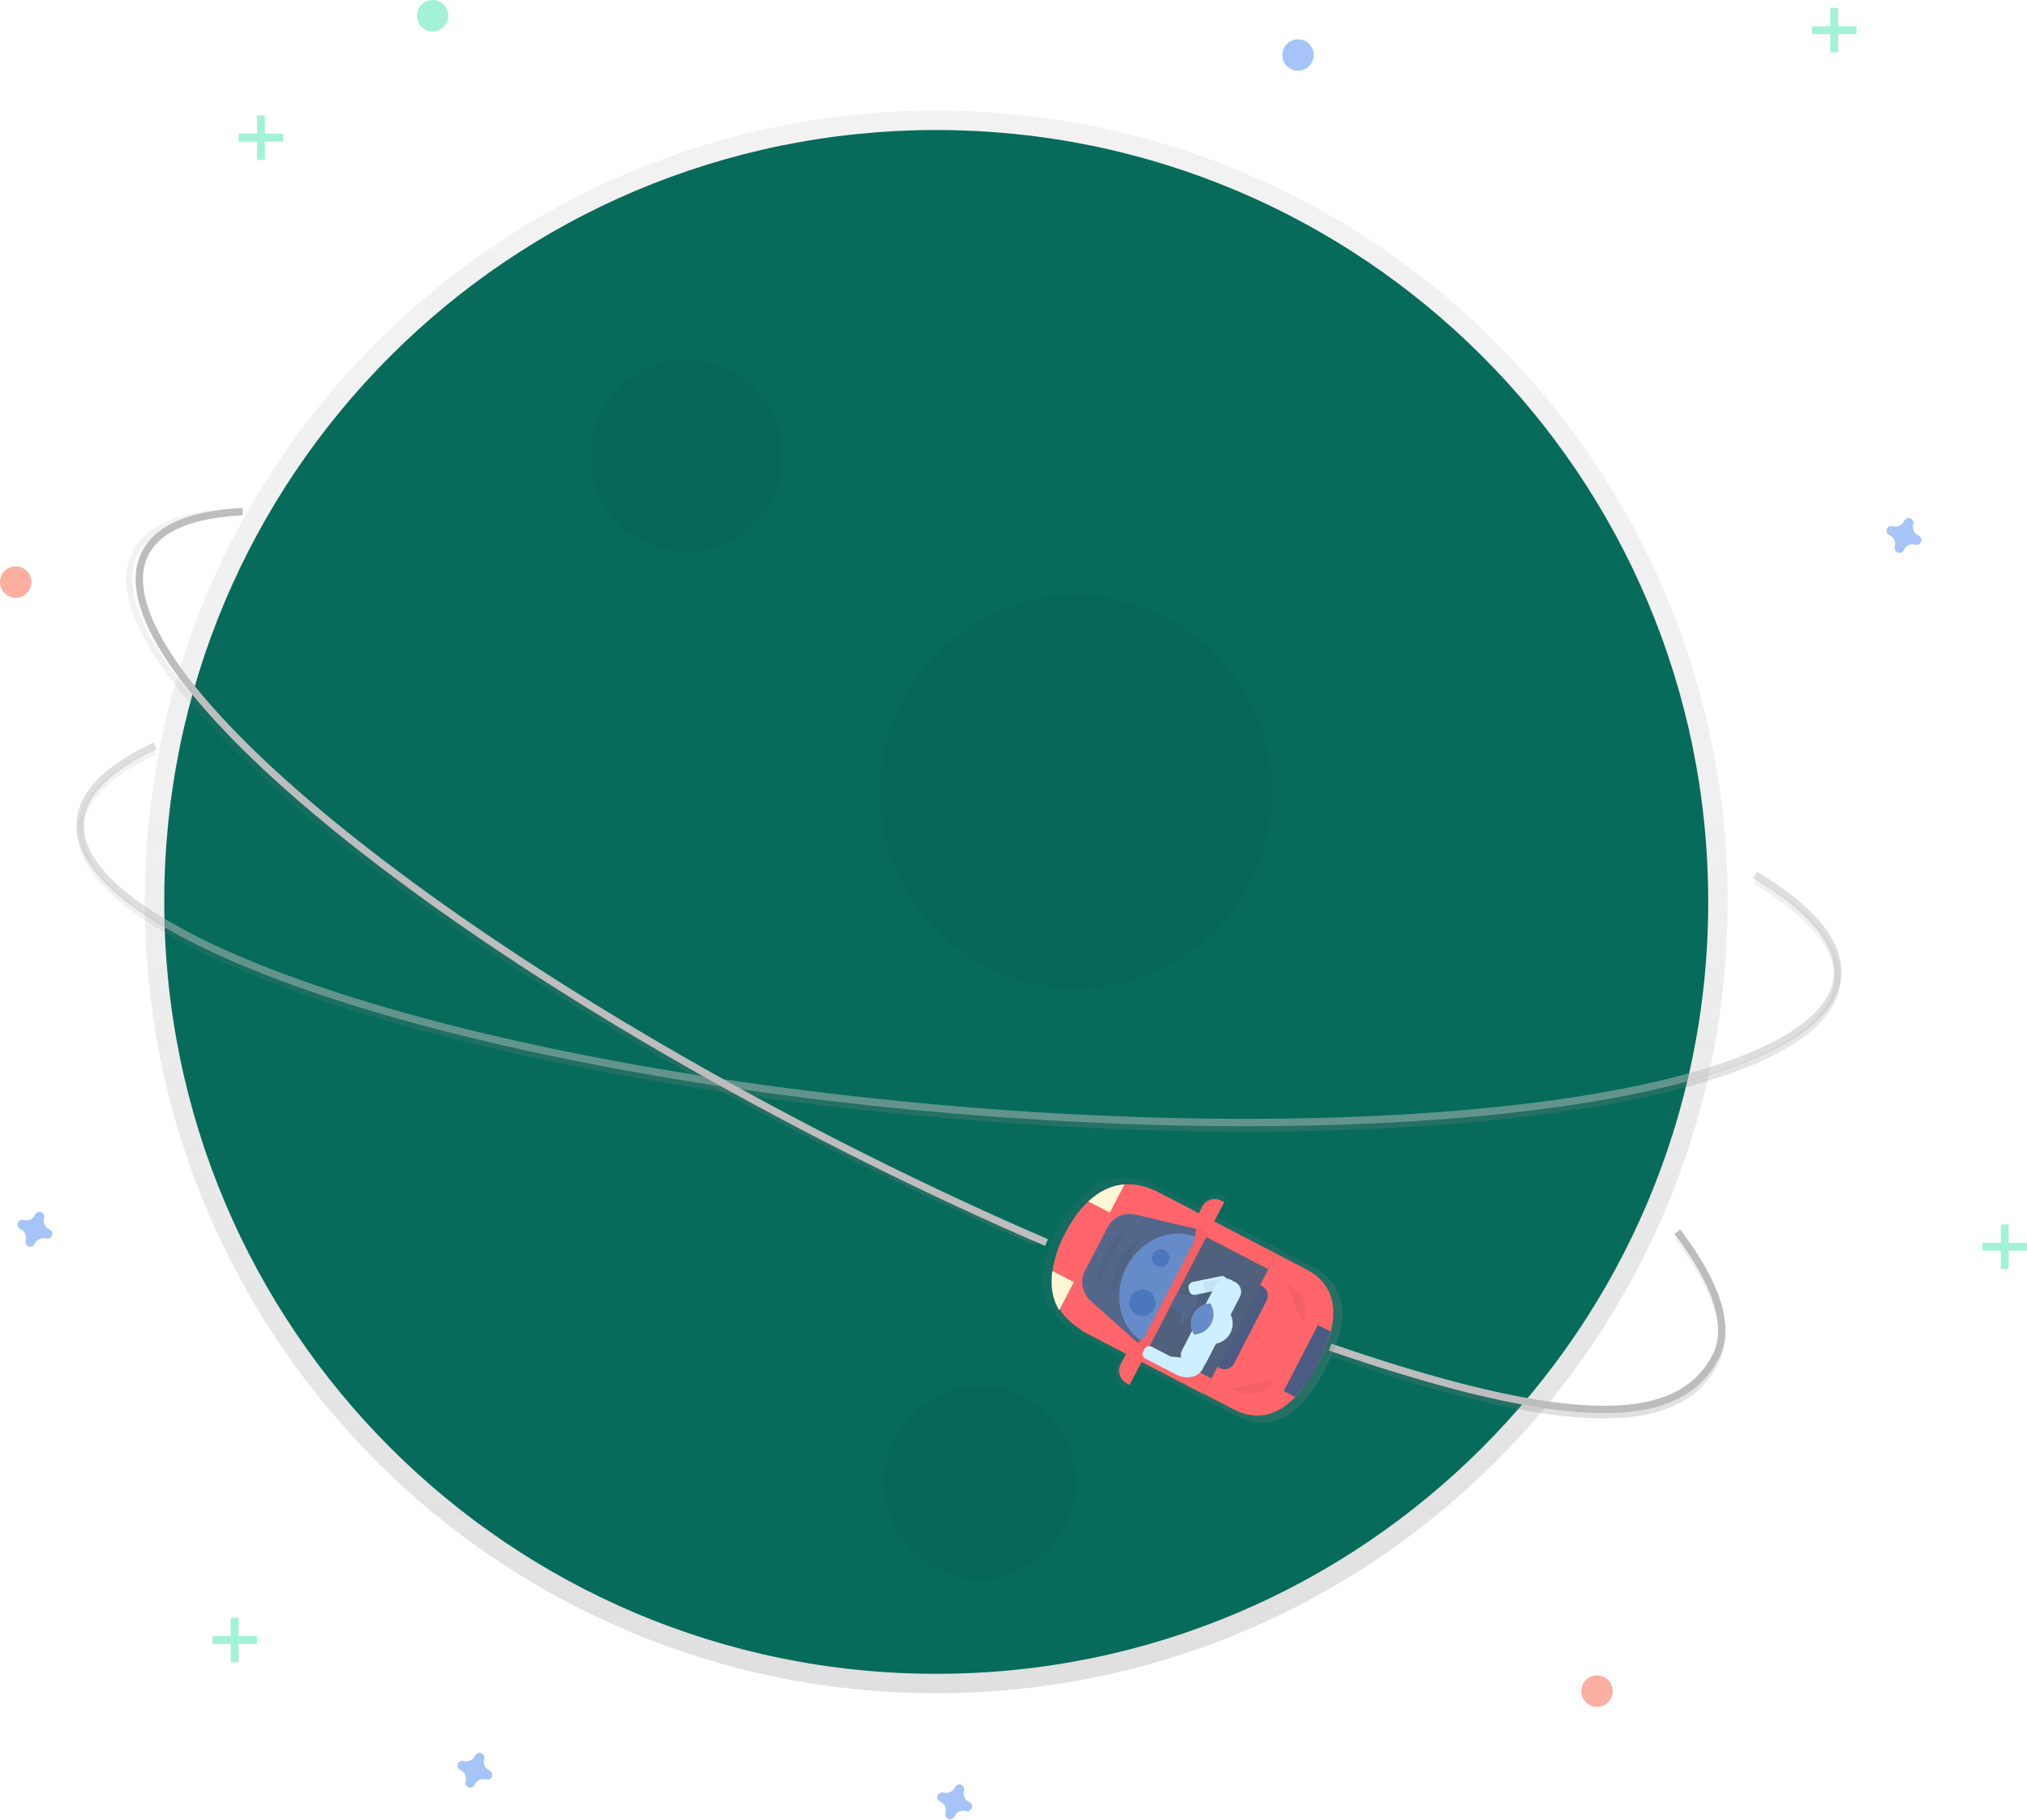
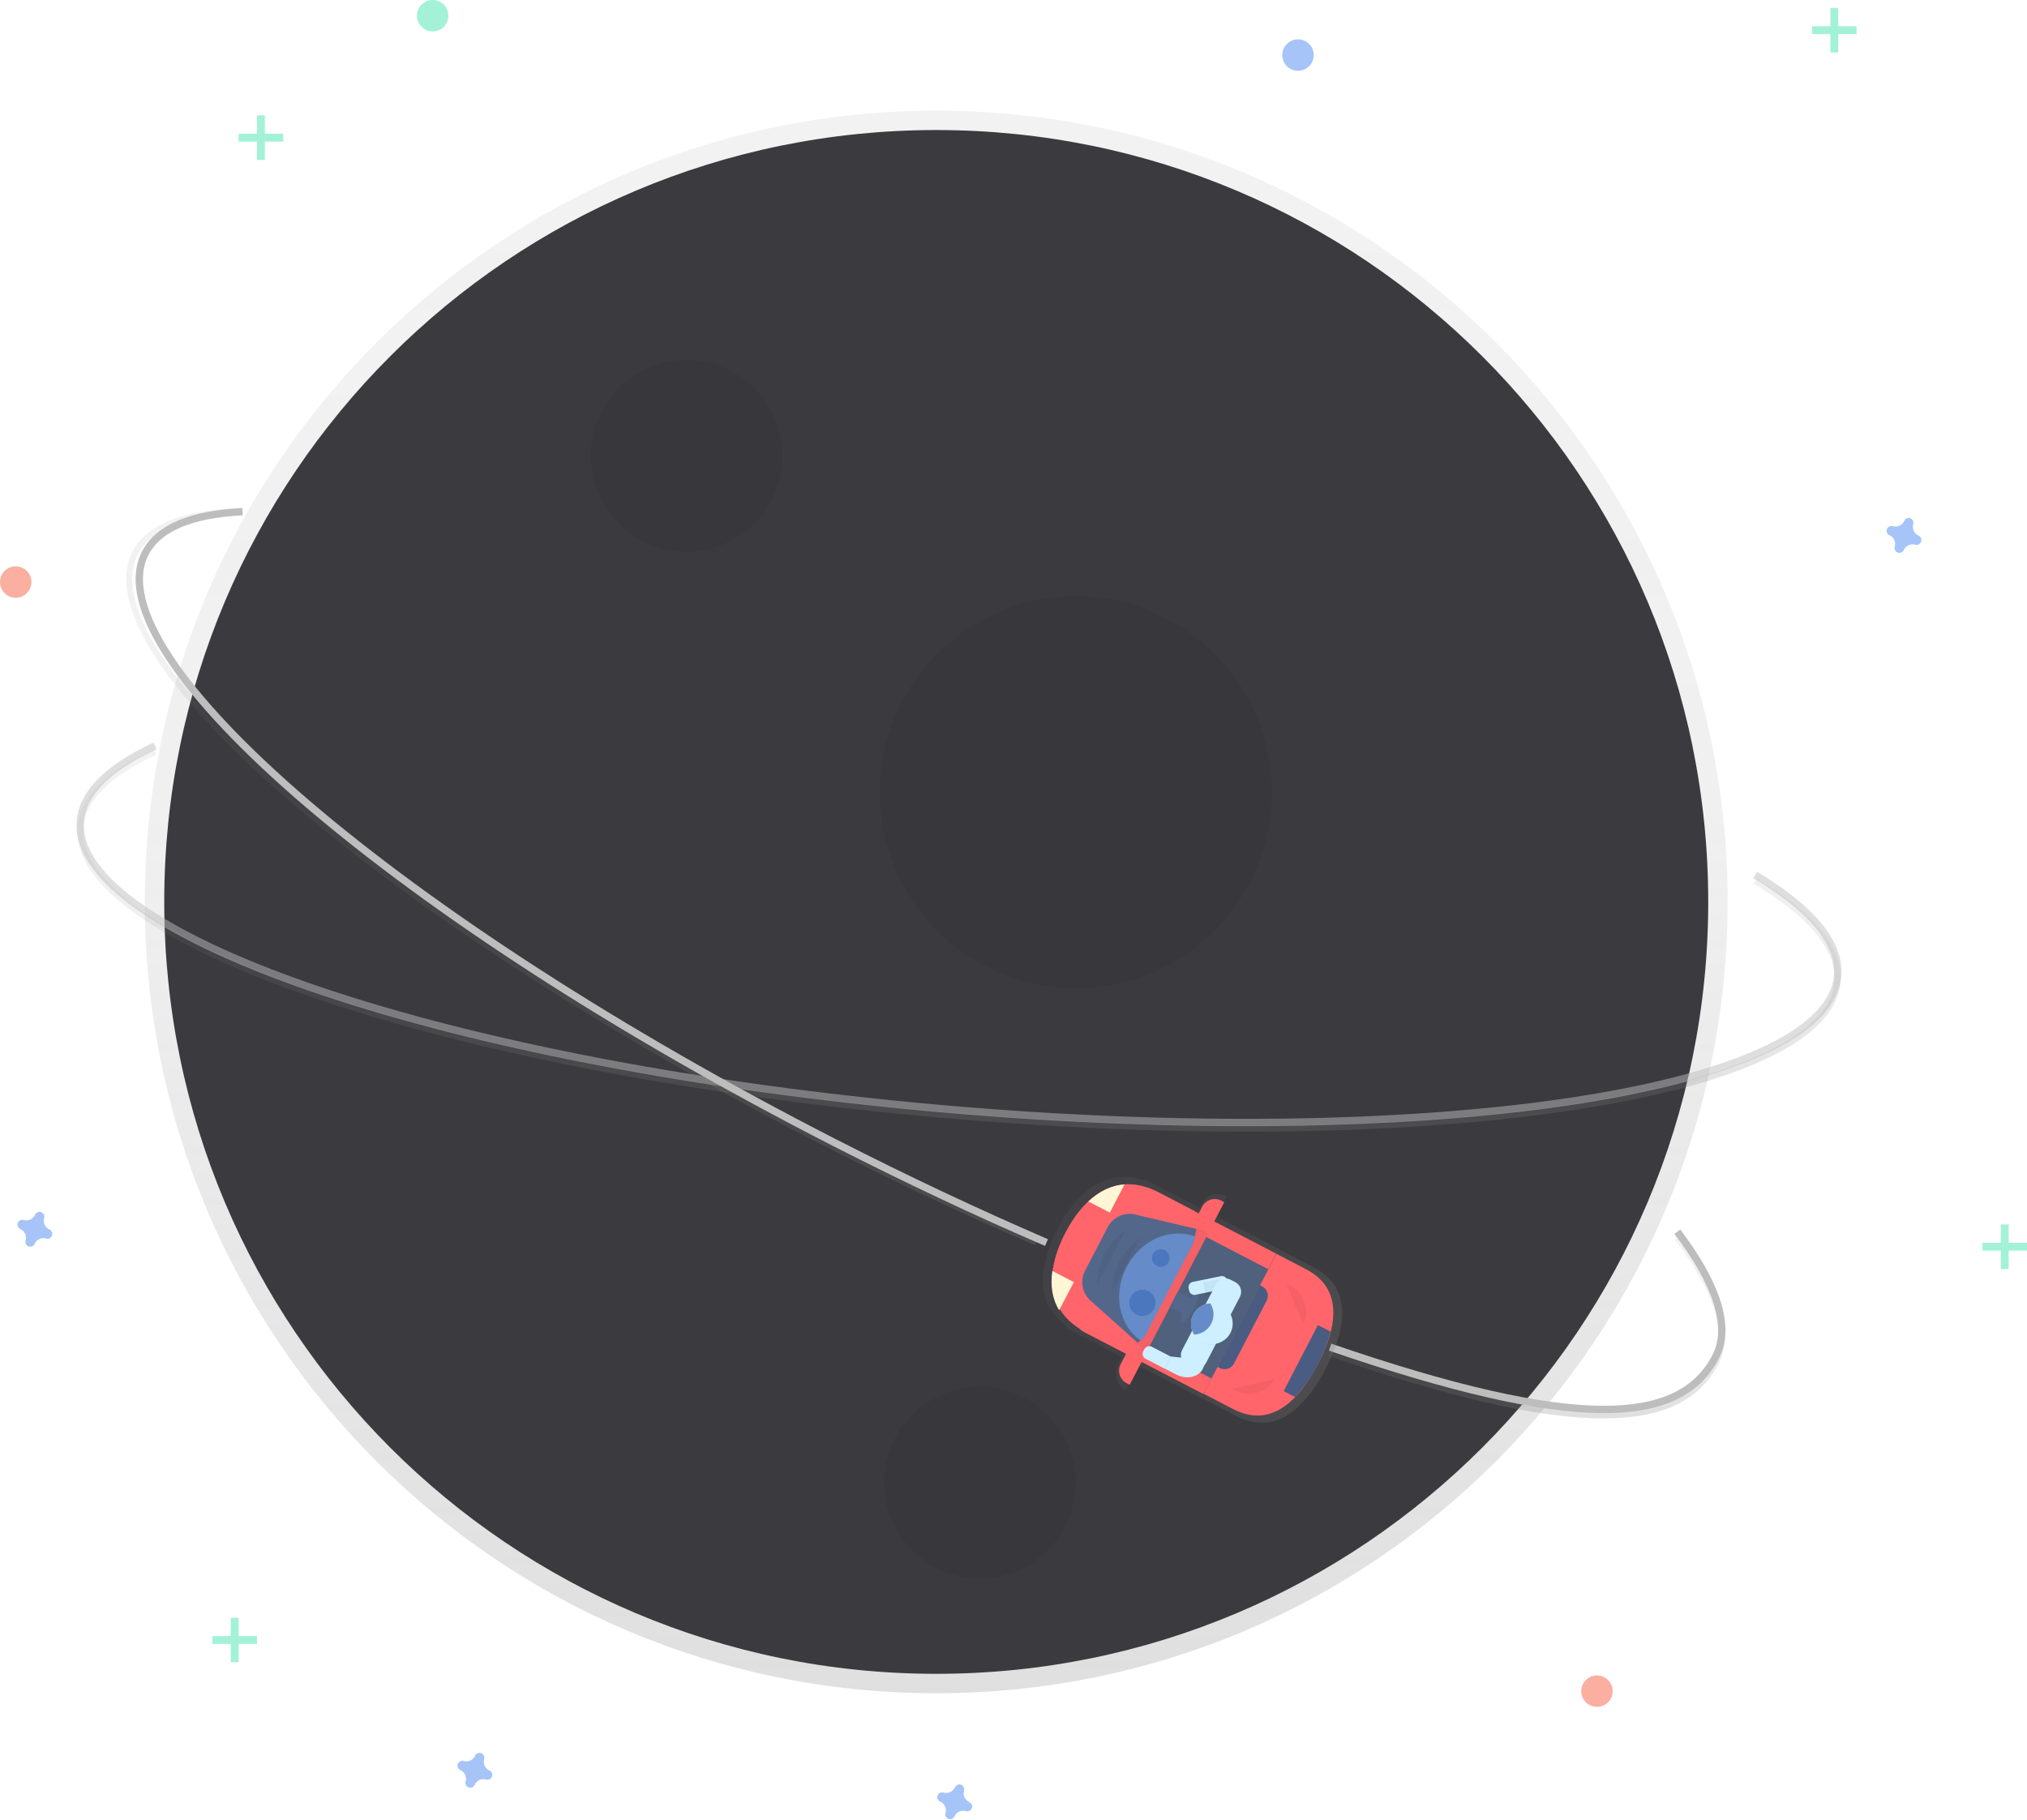
<svg xmlns="http://www.w3.org/2000/svg" xmlns:xlink="http://www.w3.org/1999/xlink" id="8abbfe23-26e0-4ef7-83d7-6944c41cdadc" data-name="Layer 1" width="829" height="744.16" viewBox="0 0 829 744.16">
  <defs>
    <linearGradient id="8d3987ee-7da6-4397-b7c6-fc969519ed63" x1="382.9" y1="692.59" x2="382.9" y2="45.25" gradientUnits="userSpaceOnUse">
      <stop offset="0" stop-color="gray" stop-opacity="0.25" />
      <stop offset="0.54" stop-color="gray" stop-opacity="0.12" />
      <stop offset="1" stop-color="gray" stop-opacity="0.1" />
    </linearGradient>
    <linearGradient id="41a98616-cc8d-45ca-bf5b-bcdeacba7b4f" x1="577.21" y1="539.76" x2="577.21" y2="383.34" xlink:href="#8d3987ee-7da6-4397-b7c6-fc969519ed63" />
    <linearGradient id="cbeba5be-4290-4dae-bc1b-44a303762a01" x1="422.99" y1="586.26" x2="422.99" y2="284.95" xlink:href="#8d3987ee-7da6-4397-b7c6-fc969519ed63" />
    <linearGradient id="d7c56f50-4219-4953-bdbb-ce8107747d0c" x1="809.48" y1="657.06" x2="809.48" y2="582.42" xlink:href="#8d3987ee-7da6-4397-b7c6-fc969519ed63" />
    <linearGradient id="65800a0c-0f7d-440b-866d-d9a2d0291c31" x1="728.61" y1="677.75" x2="728.61" y2="553.95" gradientTransform="translate(-210.42 971.61) rotate(-62.55)" xlink:href="#8d3987ee-7da6-4397-b7c6-fc969519ed63" />
  </defs>
  <circle cx="382.9" cy="368.92" r="323.67" fill="url(#8d3987ee-7da6-4397-b7c6-fc969519ed63)" />
-   <circle cx="382.9" cy="368.92" r="315.73" fill="#066b5b" />
+   <circle cx="382.9" cy="368.92" r="315.73" fill="#3b3b3f" />
  <circle cx="280.81" cy="186.43" r="39.22" opacity="0.05" />
  <circle cx="400.77" cy="606.43" r="39.22" opacity="0.05" />
  <circle cx="439.99" cy="324.03" r="80.19" opacity="0.05" />
  <path d="M694.73,539.76c-39.72,0-82-1.9-125.22-5.72-96.07-8.48-185.62-25.41-252.14-47.66-67-22.43-102.8-47.77-100.72-71.35,1.05-11.94,11.57-22.6,31.25-31.68l1,2.25c-18.82,8.68-28.85,18.65-29.82,29.65s7.35,22.84,24.75,34.82c17.1,11.77,42.09,23.19,74.29,34,66.35,22.2,155.69,39.08,251.58,47.54s186.81,7.49,256-2.74c33.58-5,60.19-11.84,79.09-20.43,19.24-8.74,29.49-18.82,30.47-29.95,1.12-12.67-10.33-26.56-33.1-40.16l1.27-2.13c24,14.33,35.53,28.63,34.3,42.51-2.08,23.59-41.74,42.27-111.66,52.6C788,536.92,743.23,539.75,694.73,539.76Z" transform="translate(-185 -76.87)" fill="url(#41a98616-cc8d-45ca-bf5b-bcdeacba7b4f)" />
  <path d="M902.83,434.76c22.71,13.57,34.91,27.67,33.7,41.33-4.19,47.47-168.46,71.75-366.91,54.23s-355.93-70.2-351.74-117.67c1-11.73,11.85-22,30.53-30.66" transform="translate(-185 -76.87)" fill="none" stroke="#bdbdbd" stroke-miterlimit="10" stroke-width="3" opacity="0.5" />
  <path d="M608.39,586.26c-28.62-12.34-57.83-26.11-86.81-40.94-85.87-43.92-162.52-93.21-215.83-138.81-53.72-45.94-77.36-82.85-66.58-103.94,5.46-10.68,19.21-16.61,40.85-17.64l.12,2.47c-20.7,1-33.74,6.46-38.77,16.29s-1.76,23.93,9.88,41.56c11.43,17.32,30.31,37.3,56.11,59.36C360.52,450.11,437,499.29,522.7,543.12c28.94,14.8,58.09,28.55,86.67,40.87Z" transform="translate(-185 -76.87)" fill="url(#cbeba5be-4290-4dae-bc1b-44a303762a01)" />
  <path d="M613,585.12c-28.09-12.11-57.19-25.79-86.74-40.9C348.89,453.51,222.7,345.57,244.4,303.15c5.36-10.48,19.25-16,39.81-17" transform="translate(-185 -76.87)" fill="none" stroke="#bdbdbd" stroke-miterlimit="10" stroke-width="3" />
  <path d="M840.73,657.06c-26,0-62.67-8.5-112.17-25.56l.81-2.34c94.46,32.54,141.19,33.86,156.25,4.41,5.79-11.32.39-28.49-15.61-49.65l2-1.49c16.86,22.28,22.19,39.87,15.84,52.27C880.2,649.59,865.12,657.05,840.73,657.06Z" transform="translate(-185 -76.87)" fill="url(#d7c56f50-4219-4953-bdbb-ce8107747d0c)" />
  <path d="M871,580.69c16,21.1,22,38.75,15.73,51-14.39,28.13-56.6,31-157.76-3.8" transform="translate(-185 -76.87)" fill="none" stroke="#bdbdbd" stroke-miterlimit="10" stroke-width="3" />
  <g opacity="0.5">
    <rect x="94.38" y="661.7" width="3.22" height="18.23" fill="#47e6b1" />
    <rect x="279.38" y="738.56" width="3.22" height="18.23" transform="translate(843.66 389.83) rotate(90)" fill="#47e6b1" />
  </g>
  <g opacity="0.5">
    <rect x="748.57" y="3.22" width="3.22" height="18.23" fill="#47e6b1" />
    <rect x="933.57" y="80.08" width="3.22" height="18.23" transform="translate(839.37 -922.84) rotate(90)" fill="#47e6b1" />
  </g>
  <g opacity="0.5">
    <rect x="818.28" y="500.83" width="3.22" height="18.23" fill="#47e6b1" />
    <rect x="1003.28" y="577.7" width="3.22" height="18.23" transform="translate(1406.7 -494.94) rotate(90)" fill="#47e6b1" />
  </g>
  <g opacity="0.5">
    <rect x="105.1" y="47.19" width="3.22" height="18.23" fill="#47e6b1" />
    <rect x="290.1" y="124.05" width="3.22" height="18.23" transform="translate(239.88 -235.4) rotate(90)" fill="#47e6b1" />
  </g>
  <path d="M385.22,801.09a3.94,3.94,0,0,1-2.2-4.76,1.89,1.89,0,0,0,.09-.44h0a2,2,0,0,0-3.55-1.31h0a1.89,1.89,0,0,0-.22.39,3.94,3.94,0,0,1-4.76,2.2,1.89,1.89,0,0,0-.44-.09h0a2,2,0,0,0-1.31,3.55h0a1.89,1.89,0,0,0,.39.22,3.94,3.94,0,0,1,2.2,4.76,1.89,1.89,0,0,0-.09.44h0a2,2,0,0,0,3.55,1.31h0a1.89,1.89,0,0,0,.22-.39,3.94,3.94,0,0,1,4.76-2.2,1.89,1.89,0,0,0,.44.09h0a2,2,0,0,0,1.31-3.55h0A1.89,1.89,0,0,0,385.22,801.09Z" transform="translate(-185 -76.87)" fill="#4d8af0" opacity="0.5" />
  <path d="M581.47,814a3.94,3.94,0,0,1-2.2-4.76,1.89,1.89,0,0,0,.09-.44h0a2,2,0,0,0-3.55-1.31h0a1.89,1.89,0,0,0-.22.39,3.94,3.94,0,0,1-4.76,2.2,1.89,1.89,0,0,0-.44-.09h0a2,2,0,0,0-1.31,3.55h0a1.89,1.89,0,0,0,.39.22,3.94,3.94,0,0,1,2.2,4.76,1.89,1.89,0,0,0-.09.44h0a2,2,0,0,0,3.55,1.31h0a1.89,1.89,0,0,0,.22-.39,3.94,3.94,0,0,1,4.76-2.2,1.89,1.89,0,0,0,.44.09h0a2,2,0,0,0,1.31-3.55h0A1.89,1.89,0,0,0,581.47,814Z" transform="translate(-185 -76.87)" fill="#4d8af0" opacity="0.5" />
  <path d="M969.7,296a3.94,3.94,0,0,1-2.2-4.76,1.89,1.89,0,0,0,.09-.44h0a2,2,0,0,0-3.55-1.31h0a1.89,1.89,0,0,0-.22.39,3.94,3.94,0,0,1-4.76,2.2,1.89,1.89,0,0,0-.44-.09h0a2,2,0,0,0-1.31,3.55h0a1.89,1.89,0,0,0,.39.22,3.94,3.94,0,0,1,2.2,4.76,1.89,1.89,0,0,0-.09.44h0a2,2,0,0,0,3.55,1.31h0a1.89,1.89,0,0,0,.22-.39,3.94,3.94,0,0,1,4.76-2.2,1.89,1.89,0,0,0,.44.09h0a2,2,0,0,0,1.31-3.55h0A1.89,1.89,0,0,0,969.7,296Z" transform="translate(-185 -76.87)" fill="#4d8af0" opacity="0.5" />
  <path d="M205.26,579.8a3.94,3.94,0,0,1-2.2-4.76,1.89,1.89,0,0,0,.09-.44h0a2,2,0,0,0-3.55-1.31h0a1.89,1.89,0,0,0-.22.39,3.94,3.94,0,0,1-4.76,2.2,1.89,1.89,0,0,0-.44-.09h0a2,2,0,0,0-1.31,3.55h0a1.89,1.89,0,0,0,.39.22,3.94,3.94,0,0,1,2.2,4.76,1.89,1.89,0,0,0-.09.44h0a2,2,0,0,0,3.55,1.31h0a1.89,1.89,0,0,0,.22-.39,3.94,3.94,0,0,1,4.76-2.2,1.89,1.89,0,0,0,.44.09h0a2,2,0,0,0,1.31-3.55h0A1.89,1.89,0,0,0,205.26,579.8Z" transform="translate(-185 -76.87)" fill="#4d8af0" opacity="0.5" />
  <circle cx="6.43" cy="238.08" r="6.43" fill="#f55f44" opacity="0.5" />
  <circle cx="530.86" cy="22.52" r="6.43" fill="#4d8af0" opacity="0.5" />
  <circle cx="176.95" cy="6.43" r="6.43" fill="#47e6b1" opacity="0.5" />
  <circle cx="653.12" cy="691.73" r="6.43" fill="#f55f44" opacity="0.5" />
  <path d="M686.59,566.15a7.62,7.62,0,0,0-10.27,3.25l-.78,1.5-1.78-.93-15.91-8.26-3.46-1.8a3,3,0,0,0-1.57-.33c-15.23-5-27.45,4.63-35.33,19.8h0A49.7,49.7,0,0,0,612,596.06l-.18-.09c-.88,6.25-.06,12.11,3,17.07l.26-.51a24.56,24.56,0,0,0,5.82,6.56,2.32,2.32,0,0,0,1.19,1.52l21.78,11.31-1.66,3.19a7.62,7.62,0,0,0,3.25,10.27h0l5.17-10,26.86,13.95,1.76-3.38,1.76-3.38,2.63-5.07.09,0-6.1,11.74L690.48,656c15.64,8.12,27.59-2.31,36.27-18.47l0-.09.53-1,0,0h0l0-.09h0l0,0,.45-.89,0,0c8.3-16.45,10-32.21-5.72-40.36L709.2,588.5l-7.07,13.62-.09,0,3.61-6.95,1.66-3.19,1.85-3.57L682.3,574.41l4.29-8.26Zm-41,58.08.08.07-.09,0Z" transform="translate(-185 -76.87)" fill="url(#65800a0c-0f7d-440b-866d-d9a2d0291c31)" />
  <rect x="650.61" y="597.43" width="57.32" height="28.66" transform="translate(-361.71 855.76) rotate(-62.55)" fill="#4f617d" />
  <path d="M724,634.88l0-.09c-8.21,15.8-19.62,26.25-34.67,18.44l-12.11-6.29L707,589.71,719.1,596C734.15,603.82,732.21,619.08,724,634.88Z" transform="translate(-185 -76.87)" fill="#ff656a" />
  <path d="M724,634.79l0,0,0,0Z" transform="translate(-185 -76.87)" fill="#4a5c81" />
  <path d="M714.65,648.3A55.65,55.65,0,0,0,724,634.84a59.11,59.11,0,0,0,5.17-13.29L724,618.86l-14,27Z" transform="translate(-185 -76.87)" fill="#4a5c81" />
  <path d="M675.15,617.71h37.62a0,0,0,0,1,0,0v1.05a4.32,4.32,0,0,1-4.32,4.32h-29a4.32,4.32,0,0,1-4.32-4.32v-1.05A0,0,0,0,1,675.15,617.71Z" transform="translate(-361.46 873.45) rotate(-62.55)" fill="#4a5c81" />
  <path d="M653.93,599.31h1.4a0,0,0,0,1,0,0v60.9a0,0,0,0,1,0,0h-7.16a0,0,0,0,1,0,0V605.08A5.76,5.76,0,0,1,653.93,599.31Z" transform="translate(-392.52 841.05) rotate(-62.55)" fill="#ff6469" />
  <path d="M674.68,548.27h1.4a5.76,5.76,0,0,1,5.76,5.76v55.14a0,0,0,0,1,0,0h-7.16a0,0,0,0,1,0,0v-60.9A0,0,0,0,1,674.68,548.27Z" transform="translate(-332.93 837.05) rotate(-62.55)" fill="#ff6469" />
  <path d="M673.65,572.28l-29.72,57.23-15-7.77c-16.53-8.59-16.44-24.81-8.24-40.61h0c8.21-15.8,21.43-25.2,38-16.62Z" transform="translate(-185 -76.87)" fill="#ff656a" />
  <path d="M618.18,612.8l6-11.5-8.79-4.56C614.53,602.62,615.31,608.13,618.18,612.8Z" transform="translate(-185 -76.87)" fill="#fff6d5" />
  <path d="M644.89,561.37l-6,11.5-8.79-4.56C634.47,564.24,639.42,561.7,644.89,561.37Z" transform="translate(-185 -76.87)" fill="#fff6d5" />
  <path d="M646.69,633.22h5a0,0,0,0,1,0,0v7.16a0,0,0,0,1,0,0H640.93a0,0,0,0,1,0,0V639A5.76,5.76,0,0,1,646.69,633.22Z" transform="translate(-401.71 840) rotate(-62.55)" fill="#ff6469" />
  <path d="M674.69,568.22h10.75a0,0,0,0,1,0,0v7.16a0,0,0,0,1,0,0h-5a5.76,5.76,0,0,1-5.76-5.76v-1.4A0,0,0,0,1,674.69,568.22Z" transform="translate(1315.95 154.96) rotate(117.45)" fill="#ff6469" />
  <path d="M677.44,580.31l-24.86,47.87L631,608.88a10.15,10.15,0,0,1-2.24-12.24L638,578.86a10.15,10.15,0,0,1,11.35-5.2Z" transform="translate(-185 -76.87)" fill="#53678b" />
  <path d="M653.67,626.5c-10.54-5.47-14.09-19.51-7.93-31.37s19.69-17,30.22-11.55" transform="translate(-185 -76.87)" fill="#658bc8" />
  <polygon points="494.16 504.45 469.39 552.14 464.62 549.66 467.98 547.08 488.33 507.91 489.39 501.97 494.16 504.45" fill="#ff656a" />
  <polygon points="494.16 504.45 469.39 552.14 464.62 549.66 467.98 547.08 488.33 507.91 489.39 501.97 494.16 504.45" opacity="0.05" />
  <rect x="664.63" y="606.36" width="7.16" height="7.16" transform="translate(-366.06 844.97) rotate(-62.55)" fill="#53678b" />
  <ellipse cx="671.4" cy="611.6" rx="7.16" ry="1.79" transform="translate(-365.81 848.68) rotate(-62.55)" fill="#53678b" />
  <path d="M688.86,644.9A12.27,12.27,0,0,0,706.33,641" transform="translate(-185 -76.87)" opacity="0.05" />
  <path d="M711.16,602A12.27,12.27,0,0,1,718,618.52" transform="translate(-185 -76.87)" opacity="0.05" />
  <path d="M633.89,602.21s-1.41-12.84,11.56-22.25" transform="translate(-185 -76.87)" opacity="0.05" />
  <path d="M639.89,605.33s-1.41-12.84,11.56-22.25" transform="translate(-185 -76.87)" opacity="0.05" />
  <circle cx="652.2" cy="609.7" r="5.37" transform="translate(-374.48 830.62) rotate(-62.55)" fill="#4a77be" />
  <circle cx="659.69" cy="591.39" r="3.58" transform="translate(-354.19 827.4) rotate(-62.55)" fill="#4a77be" />
  <path d="M679.67,595.44h1.05a2.16,2.16,0,0,1,2.16,2.16v11.75a2.21,2.21,0,0,1-2.21,2.21h-3.17a0,0,0,0,1,0,0v-14A2.16,2.16,0,0,1,679.67,595.44Z" transform="matrix(-0.2, -0.98, 0.98, -0.2, 38.73, 1313.09)" fill="#cdefff" />
  <path d="M680.15,597.59h5.37a0,0,0,0,1,0,0V604a4.32,4.32,0,0,1-4.32,4.32h-1.05a0,0,0,0,1,0,0V597.59A0,0,0,0,1,680.15,597.59Z" transform="translate(42.41 1315.03) rotate(-101.45)" opacity="0.05" />
  <path d="M672,623.88h9.39a0,0,0,0,1,0,0V635a0,0,0,0,1,0,0H672a4.45,4.45,0,0,1-4.45-4.45v-2.17A4.45,4.45,0,0,1,672,623.88Z" transform="translate(-379.98 861) rotate(-62.55)" fill="#cdefff" />
  <path d="M678.53,633.27l-1.79,3.83c-1.94,3.22-6.64,4.1-10.69,2l-4.7-2.44,2.55-4.92Z" transform="translate(-185 -76.87)" fill="#cdefff" />
  <path d="M657.16,626.1h1.08a2.23,2.23,0,0,1,2.23,2.23v8.85a0,0,0,0,1,0,0h-5.54a0,0,0,0,1,0,0v-8.85A2.23,2.23,0,0,1,657.16,626.1Z" transform="translate(-390.98 847.33) rotate(-62.55)" fill="#cdefff" />
  <path d="M676.92,626a8.27,8.27,0,0,0,5.3.8l.26-.51-9.6-5A8.28,8.28,0,0,0,676.92,626Z" transform="translate(-185 -76.87)" opacity="0.05" />
  <path d="M683.62,601.49H693a0,0,0,0,1,0,0v11.08a0,0,0,0,1,0,0h-9.39a4.45,4.45,0,0,1-4.45-4.45v-2.17a4.45,4.45,0,0,1,4.45-4.45Z" transform="translate(1356.01 201.07) rotate(117.45)" fill="#cdefff" />
  <path d="M684.72,611a8.27,8.27,0,0,1,3.71,3.88l-.26.51-9.6-5A8.28,8.28,0,0,1,684.72,611Z" transform="translate(-185 -76.87)" opacity="0.05" />
  <circle cx="680.82" cy="618.16" r="8.31" transform="translate(-366.56 860.59) rotate(-62.55)" fill="#cdefff" />
  <circle cx="680.41" cy="618.29" r="8.31" transform="translate(-366.9 860.29) rotate(-62.55)" fill="#cdefff" />
  <path d="M673,614.46a8.3,8.3,0,0,0,.37,8.3A8.31,8.31,0,0,0,680,610,8.3,8.3,0,0,0,673,614.46Z" transform="translate(-185 -76.87)" fill="#658bc8" />
</svg>
